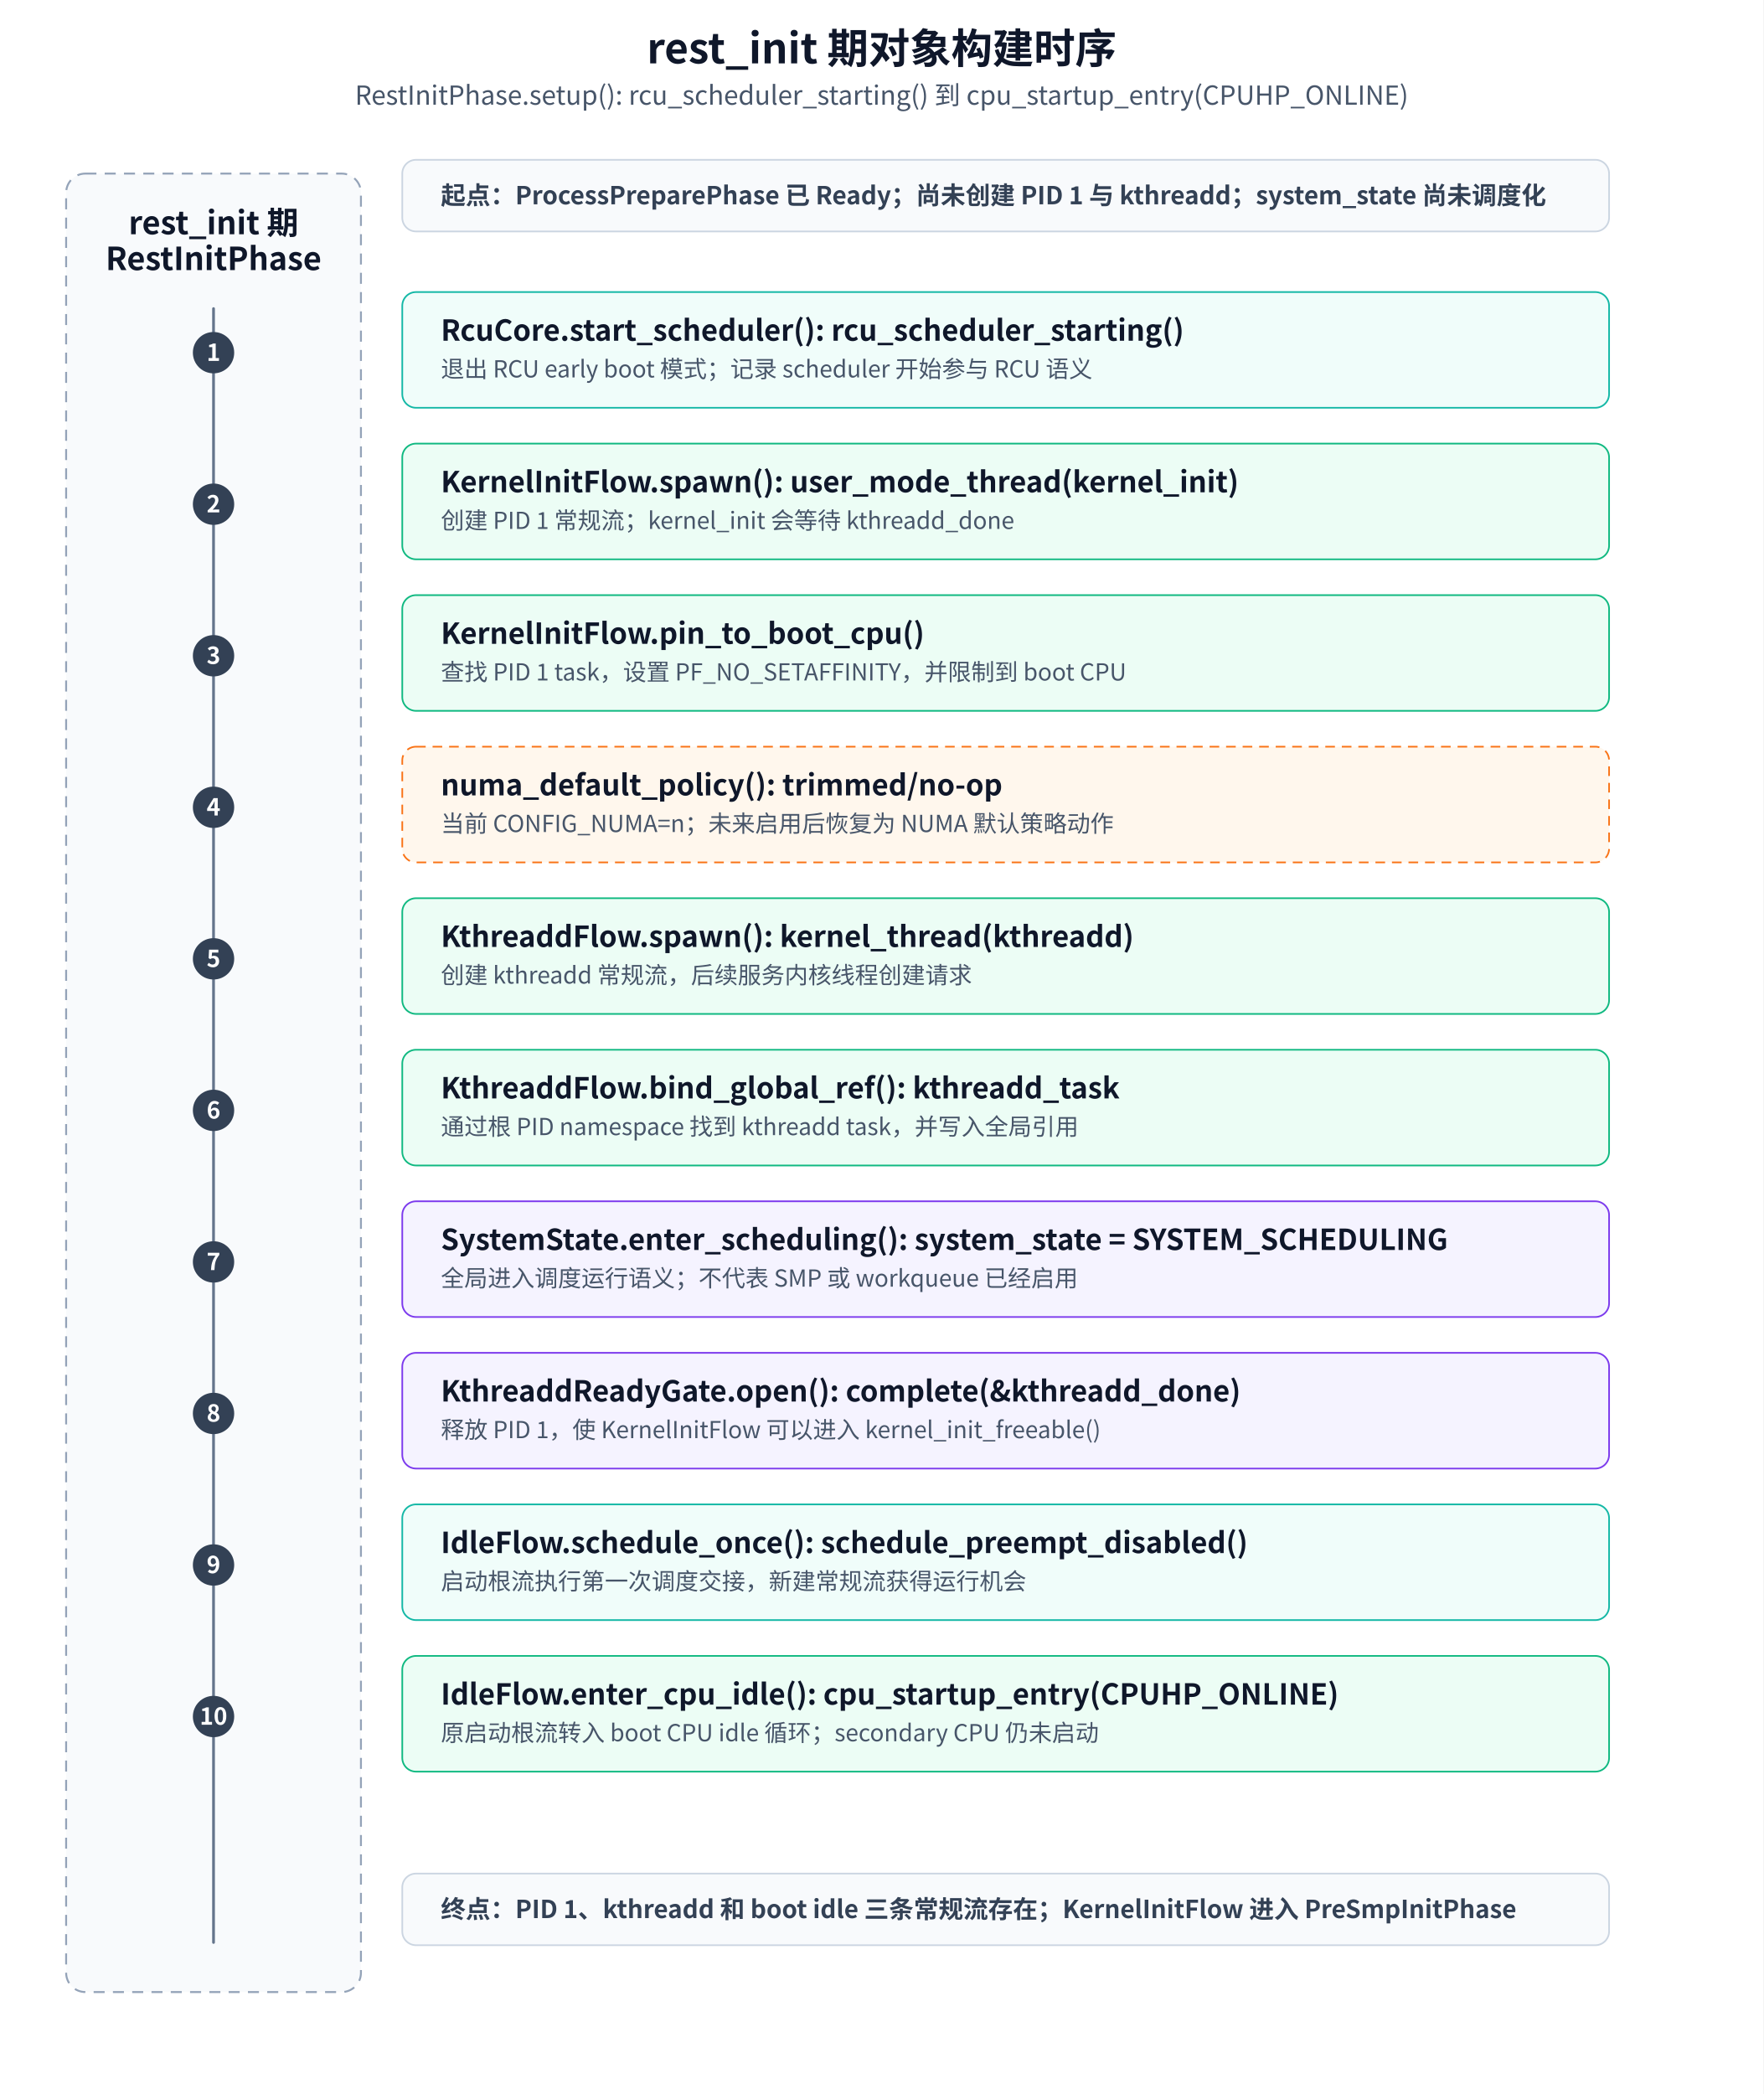
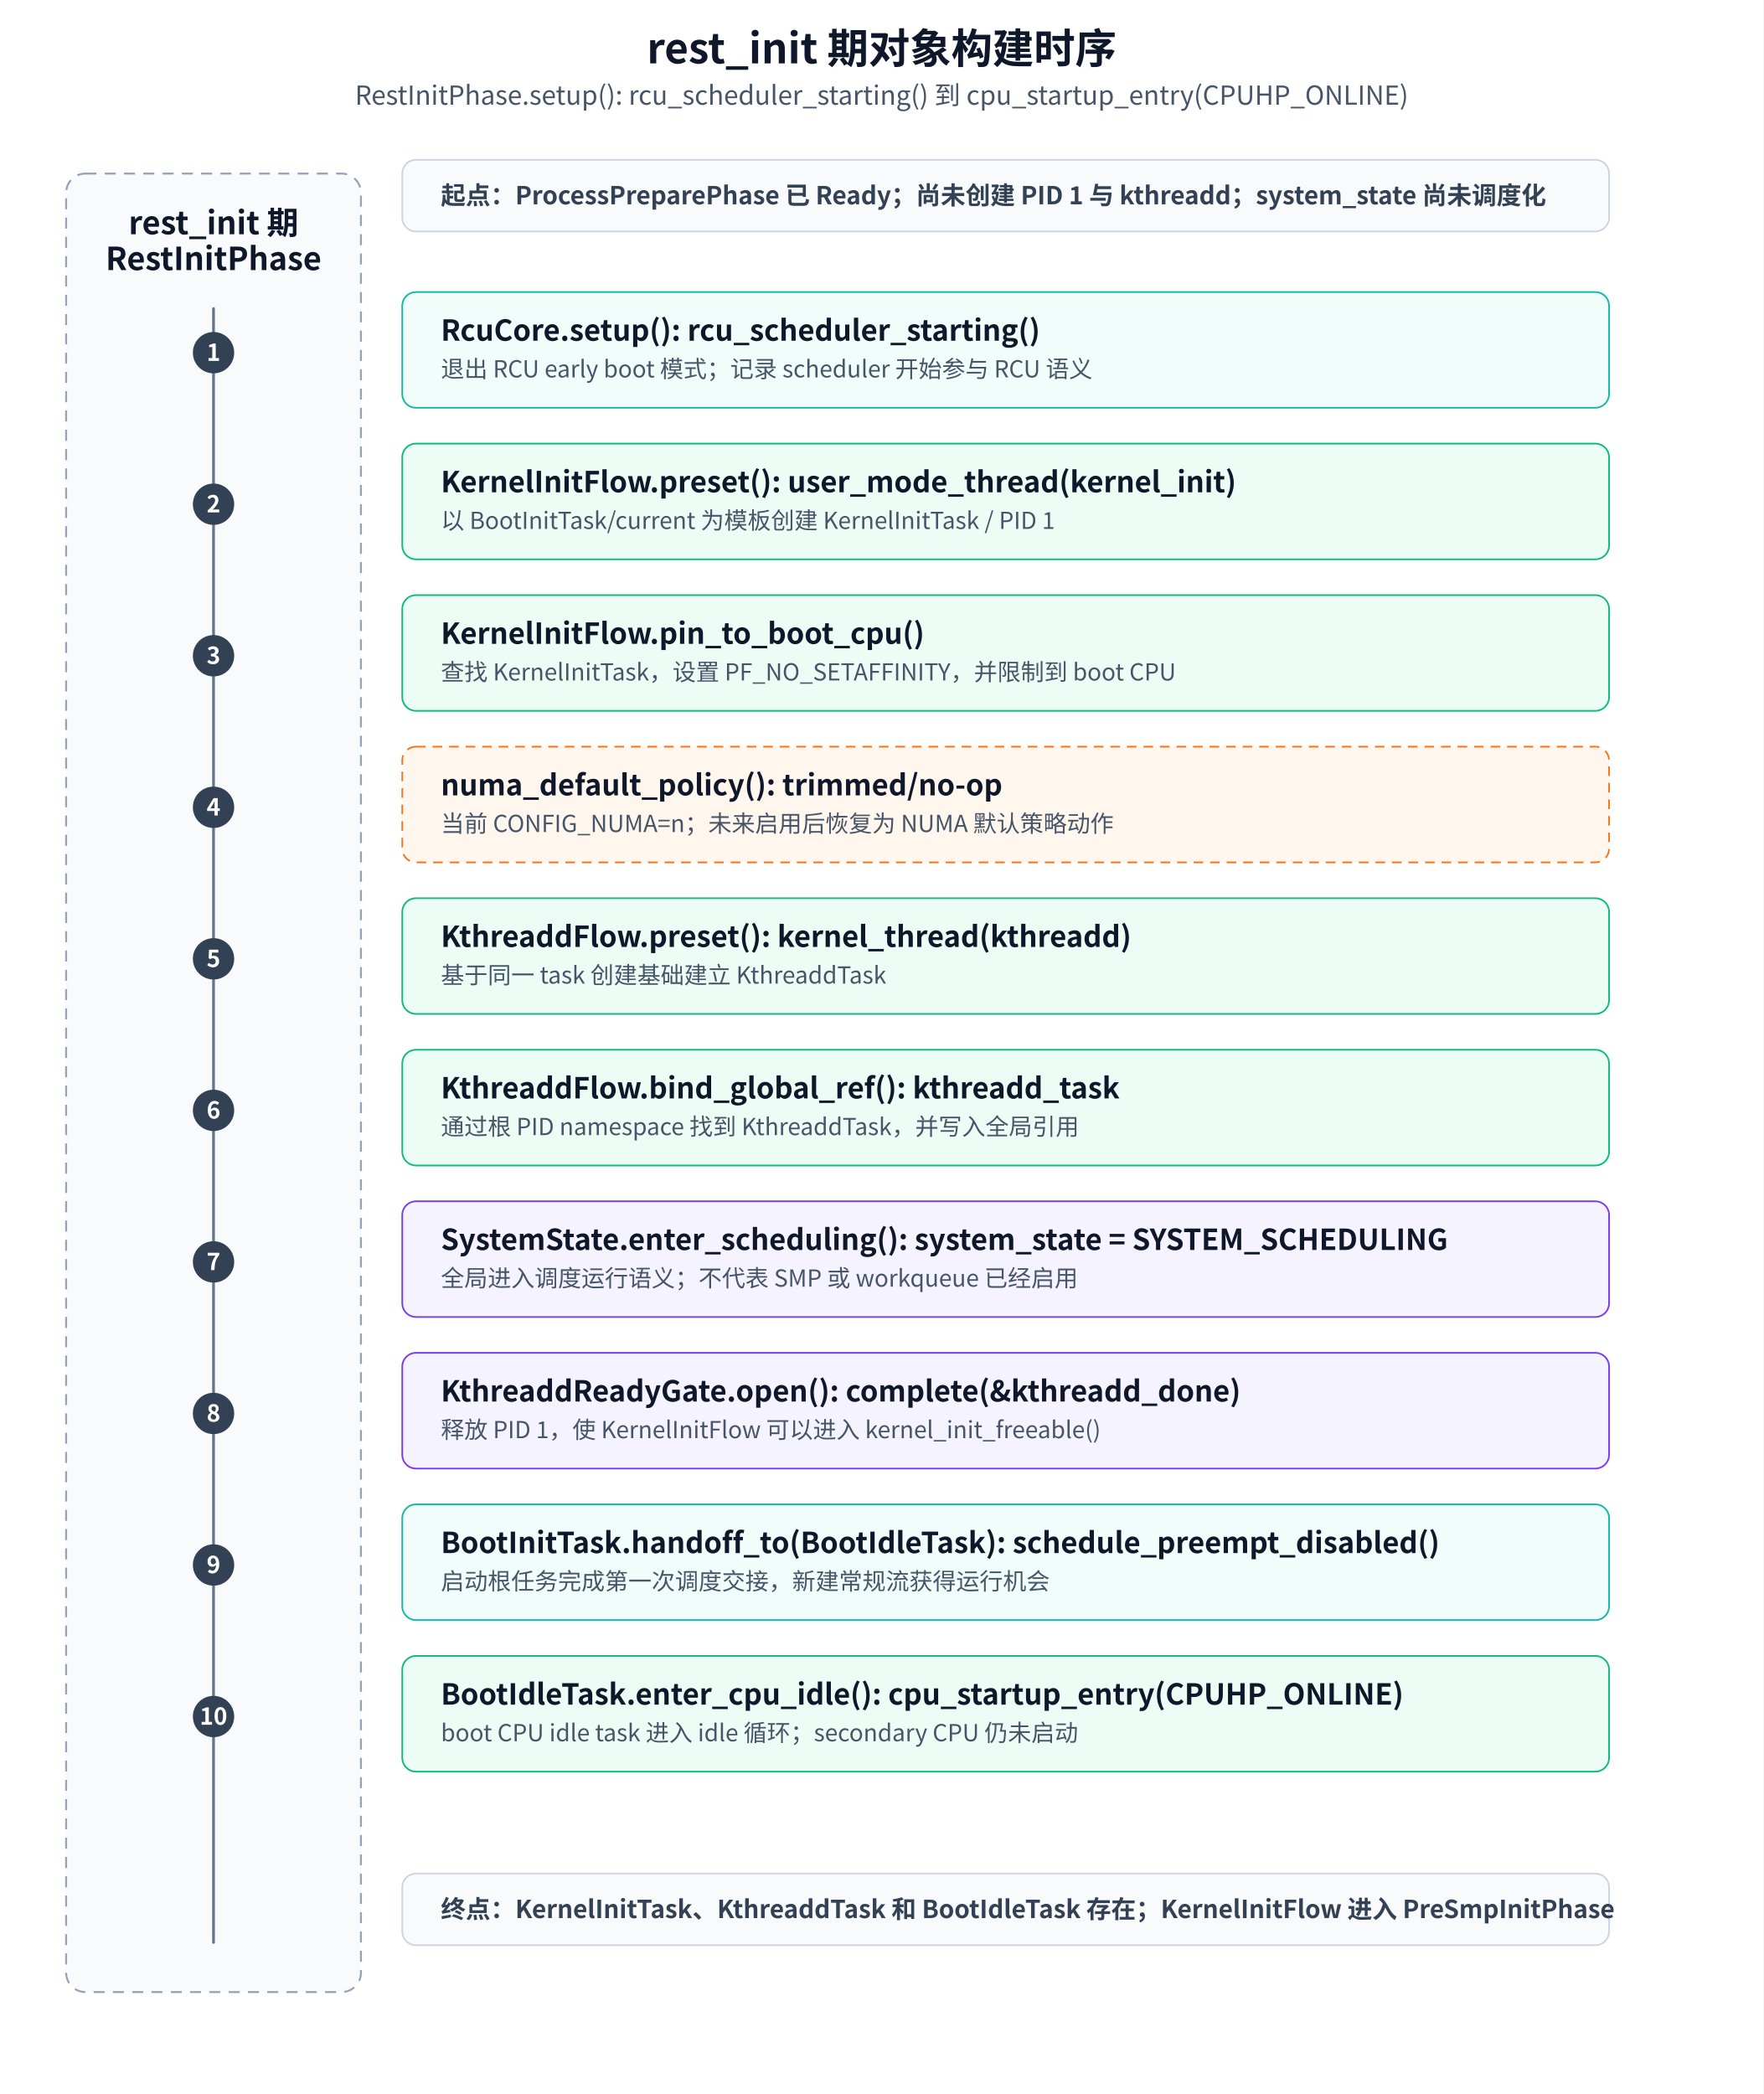
<svg xmlns="http://www.w3.org/2000/svg" width="1280" height="1520" viewBox="0 0 1280 1520" role="img" aria-labelledby="title desc">
  <defs>
    <style>
      text { font-family: "Microsoft YaHei", "Noto Sans CJK SC", "Source Han Sans SC", Arial, sans-serif; fill: #0f172a; }
      .title { font-size: 30px; font-weight: 600; }
      .subtitle { font-size: 19px; fill: #475569; }
      .lane { fill: #f8fafc; stroke: #94a3b8; stroke-width: 1.4; stroke-dasharray: 8 6; }
      .box { fill: #ffffff; stroke: #334155; stroke-width: 1.2; }
      .stage { fill: #f8fafc; stroke: #cbd5e1; stroke-width: 1.2; }
      .flow { fill: #ecfdf5; stroke: #10b981; }
      .sched { fill: #f0fdfa; stroke: #14b8a6; }
      .sync { fill: #f5f3ff; stroke: #7c3aed; }
      .trimmed { fill: #fff7ed; stroke: #f97316; stroke-dasharray: 7 5; }
      .obj { font-size: 23px; font-weight: 600; dominant-baseline: middle; }
      .line1 { font-size: 21px; font-weight: 600; dominant-baseline: middle; }
      .line2 { font-size: 17px; fill: #475569; dominant-baseline: middle; }
      .boundary { font-size: 18px; font-weight: 600; fill: #334155; dominant-baseline: middle; }
      .num { font-size: 17px; font-weight: 600; fill: #ffffff; text-anchor: middle; dominant-baseline: middle; }
      .timeline { stroke: #64748b; stroke-width: 2; stroke-linecap: round; }
      .dot { fill: #334155; }
    </style>
  </defs>
  <rect x="0" y="0" width="1280" height="1520" fill="#ffffff" />
  <text x="640" y="46" text-anchor="middle" class="title">rest_init 期对象构建时序</text>
  <text x="640" y="76" text-anchor="middle" class="subtitle">RestInitPhase.setup(): rcu_scheduler_starting() 到 cpu_startup_entry(CPUHP_ONLINE)</text>
  <rect x="48" y="126" width="214" height="1320" rx="14" class="lane" />
  <text x="155" y="162" text-anchor="middle" class="obj">rest_init 期</text>
  <text x="155" y="188" text-anchor="middle" class="obj">RestInitPhase</text>
  <line x1="155" y1="224" x2="155" y2="1410" class="timeline" />
  <rect x="292" y="116" width="876" height="52" rx="10" class="stage" />
  <text x="320" y="142" class="boundary">起点：ProcessPreparePhase 已 Ready；尚未创建 PID 1 与 kthreadd；system_state 尚未调度化</text>
  <g transform="translate(0 -48)">
    <g transform="translate(0 56)">
      <circle cx="155" cy="248" r="15" class="dot" />
      <text x="155" y="248" class="num">1</text>
      <rect x="292" y="204" width="876" height="84" rx="10" class="box sched" />
-       <text x="320" y="232" class="line1">RcuCore.start_scheduler(): rcu_scheduler_starting()</text>
+       <text x="320" y="232" class="line1">RcuCore.setup(): rcu_scheduler_starting()</text>
      <text x="320" y="260" class="line2">退出 RCU early boot 模式；记录 scheduler 开始参与 RCU 语义</text>
    </g>
    <g transform="translate(0 166)">
      <circle cx="155" cy="248" r="15" class="dot" />
      <text x="155" y="248" class="num">2</text>
      <rect x="292" y="204" width="876" height="84" rx="10" class="box flow" />
-       <text x="320" y="232" class="line1">KernelInitFlow.spawn(): user_mode_thread(kernel_init)</text>
-       <text x="320" y="260" class="line2">创建 PID 1 常规流；kernel_init 会等待 kthreadd_done</text>
+       <text x="320" y="232" class="line1">KernelInitFlow.preset(): user_mode_thread(kernel_init)</text>
+       <text x="320" y="260" class="line2">以 BootInitTask/current 为模板创建 KernelInitTask / PID 1</text>
    </g>
    <g transform="translate(0 276)">
      <circle cx="155" cy="248" r="15" class="dot" />
      <text x="155" y="248" class="num">3</text>
      <rect x="292" y="204" width="876" height="84" rx="10" class="box flow" />
      <text x="320" y="232" class="line1">KernelInitFlow.pin_to_boot_cpu()</text>
-       <text x="320" y="260" class="line2">查找 PID 1 task，设置 PF_NO_SETAFFINITY，并限制到 boot CPU</text>
+       <text x="320" y="260" class="line2">查找 KernelInitTask，设置 PF_NO_SETAFFINITY，并限制到 boot CPU</text>
    </g>
    <g transform="translate(0 386)">
      <circle cx="155" cy="248" r="15" class="dot" />
      <text x="155" y="248" class="num">4</text>
      <rect x="292" y="204" width="876" height="84" rx="10" class="box trimmed" />
      <text x="320" y="232" class="line1">numa_default_policy(): trimmed/no-op</text>
      <text x="320" y="260" class="line2">当前 CONFIG_NUMA=n；未来启用后恢复为 NUMA 默认策略动作</text>
    </g>
    <g transform="translate(0 496)">
      <circle cx="155" cy="248" r="15" class="dot" />
      <text x="155" y="248" class="num">5</text>
      <rect x="292" y="204" width="876" height="84" rx="10" class="box flow" />
-       <text x="320" y="232" class="line1">KthreaddFlow.spawn(): kernel_thread(kthreadd)</text>
-       <text x="320" y="260" class="line2">创建 kthreadd 常规流，后续服务内核线程创建请求</text>
+       <text x="320" y="232" class="line1">KthreaddFlow.preset(): kernel_thread(kthreadd)</text>
+       <text x="320" y="260" class="line2">基于同一 task 创建基础建立 KthreaddTask</text>
    </g>
    <g transform="translate(0 606)">
      <circle cx="155" cy="248" r="15" class="dot" />
      <text x="155" y="248" class="num">6</text>
      <rect x="292" y="204" width="876" height="84" rx="10" class="box flow" />
      <text x="320" y="232" class="line1">KthreaddFlow.bind_global_ref(): kthreadd_task</text>
-       <text x="320" y="260" class="line2">通过根 PID namespace 找到 kthreadd task，并写入全局引用</text>
+       <text x="320" y="260" class="line2">通过根 PID namespace 找到 KthreaddTask，并写入全局引用</text>
    </g>
    <g transform="translate(0 716)">
      <circle cx="155" cy="248" r="15" class="dot" />
      <text x="155" y="248" class="num">7</text>
      <rect x="292" y="204" width="876" height="84" rx="10" class="box sync" />
      <text x="320" y="232" class="line1">SystemState.enter_scheduling(): system_state = SYSTEM_SCHEDULING</text>
      <text x="320" y="260" class="line2">全局进入调度运行语义；不代表 SMP 或 workqueue 已经启用</text>
    </g>
    <g transform="translate(0 826)">
      <circle cx="155" cy="248" r="15" class="dot" />
      <text x="155" y="248" class="num">8</text>
      <rect x="292" y="204" width="876" height="84" rx="10" class="box sync" />
      <text x="320" y="232" class="line1">KthreaddReadyGate.open(): complete(&amp;kthreadd_done)</text>
      <text x="320" y="260" class="line2">释放 PID 1，使 KernelInitFlow 可以进入 kernel_init_freeable()</text>
    </g>
    <g transform="translate(0 936)">
      <circle cx="155" cy="248" r="15" class="dot" />
      <text x="155" y="248" class="num">9</text>
      <rect x="292" y="204" width="876" height="84" rx="10" class="box sched" />
-       <text x="320" y="232" class="line1">IdleFlow.schedule_once(): schedule_preempt_disabled()</text>
-       <text x="320" y="260" class="line2">启动根流执行第一次调度交接，新建常规流获得运行机会</text>
+       <text x="320" y="232" class="line1">BootInitTask.handoff_to(BootIdleTask): schedule_preempt_disabled()</text>
+       <text x="320" y="260" class="line2">启动根任务完成第一次调度交接，新建常规流获得运行机会</text>
    </g>
    <g transform="translate(0 1046)">
      <circle cx="155" cy="248" r="15" class="dot" />
      <text x="155" y="248" class="num">10</text>
      <rect x="292" y="204" width="876" height="84" rx="10" class="box flow" />
-       <text x="320" y="232" class="line1">IdleFlow.enter_cpu_idle(): cpu_startup_entry(CPUHP_ONLINE)</text>
-       <text x="320" y="260" class="line2">原启动根流转入 boot CPU idle 循环；secondary CPU 仍未启动</text>
+       <text x="320" y="232" class="line1">BootIdleTask.enter_cpu_idle(): cpu_startup_entry(CPUHP_ONLINE)</text>
+       <text x="320" y="260" class="line2">boot CPU idle task 进入 idle 循环；secondary CPU 仍未启动</text>
    </g>
  </g>
  <rect x="292" y="1360" width="876" height="52" rx="10" class="stage" />
-   <text x="320" y="1386" class="boundary">终点：PID 1、kthreadd 和 boot idle 三条常规流存在；KernelInitFlow 进入 PreSmpInitPhase</text>
+   <text x="320" y="1386" class="boundary">终点：KernelInitTask、KthreaddTask 和 BootIdleTask 存在；KernelInitFlow 进入 PreSmpInitPhase</text>
</svg>
